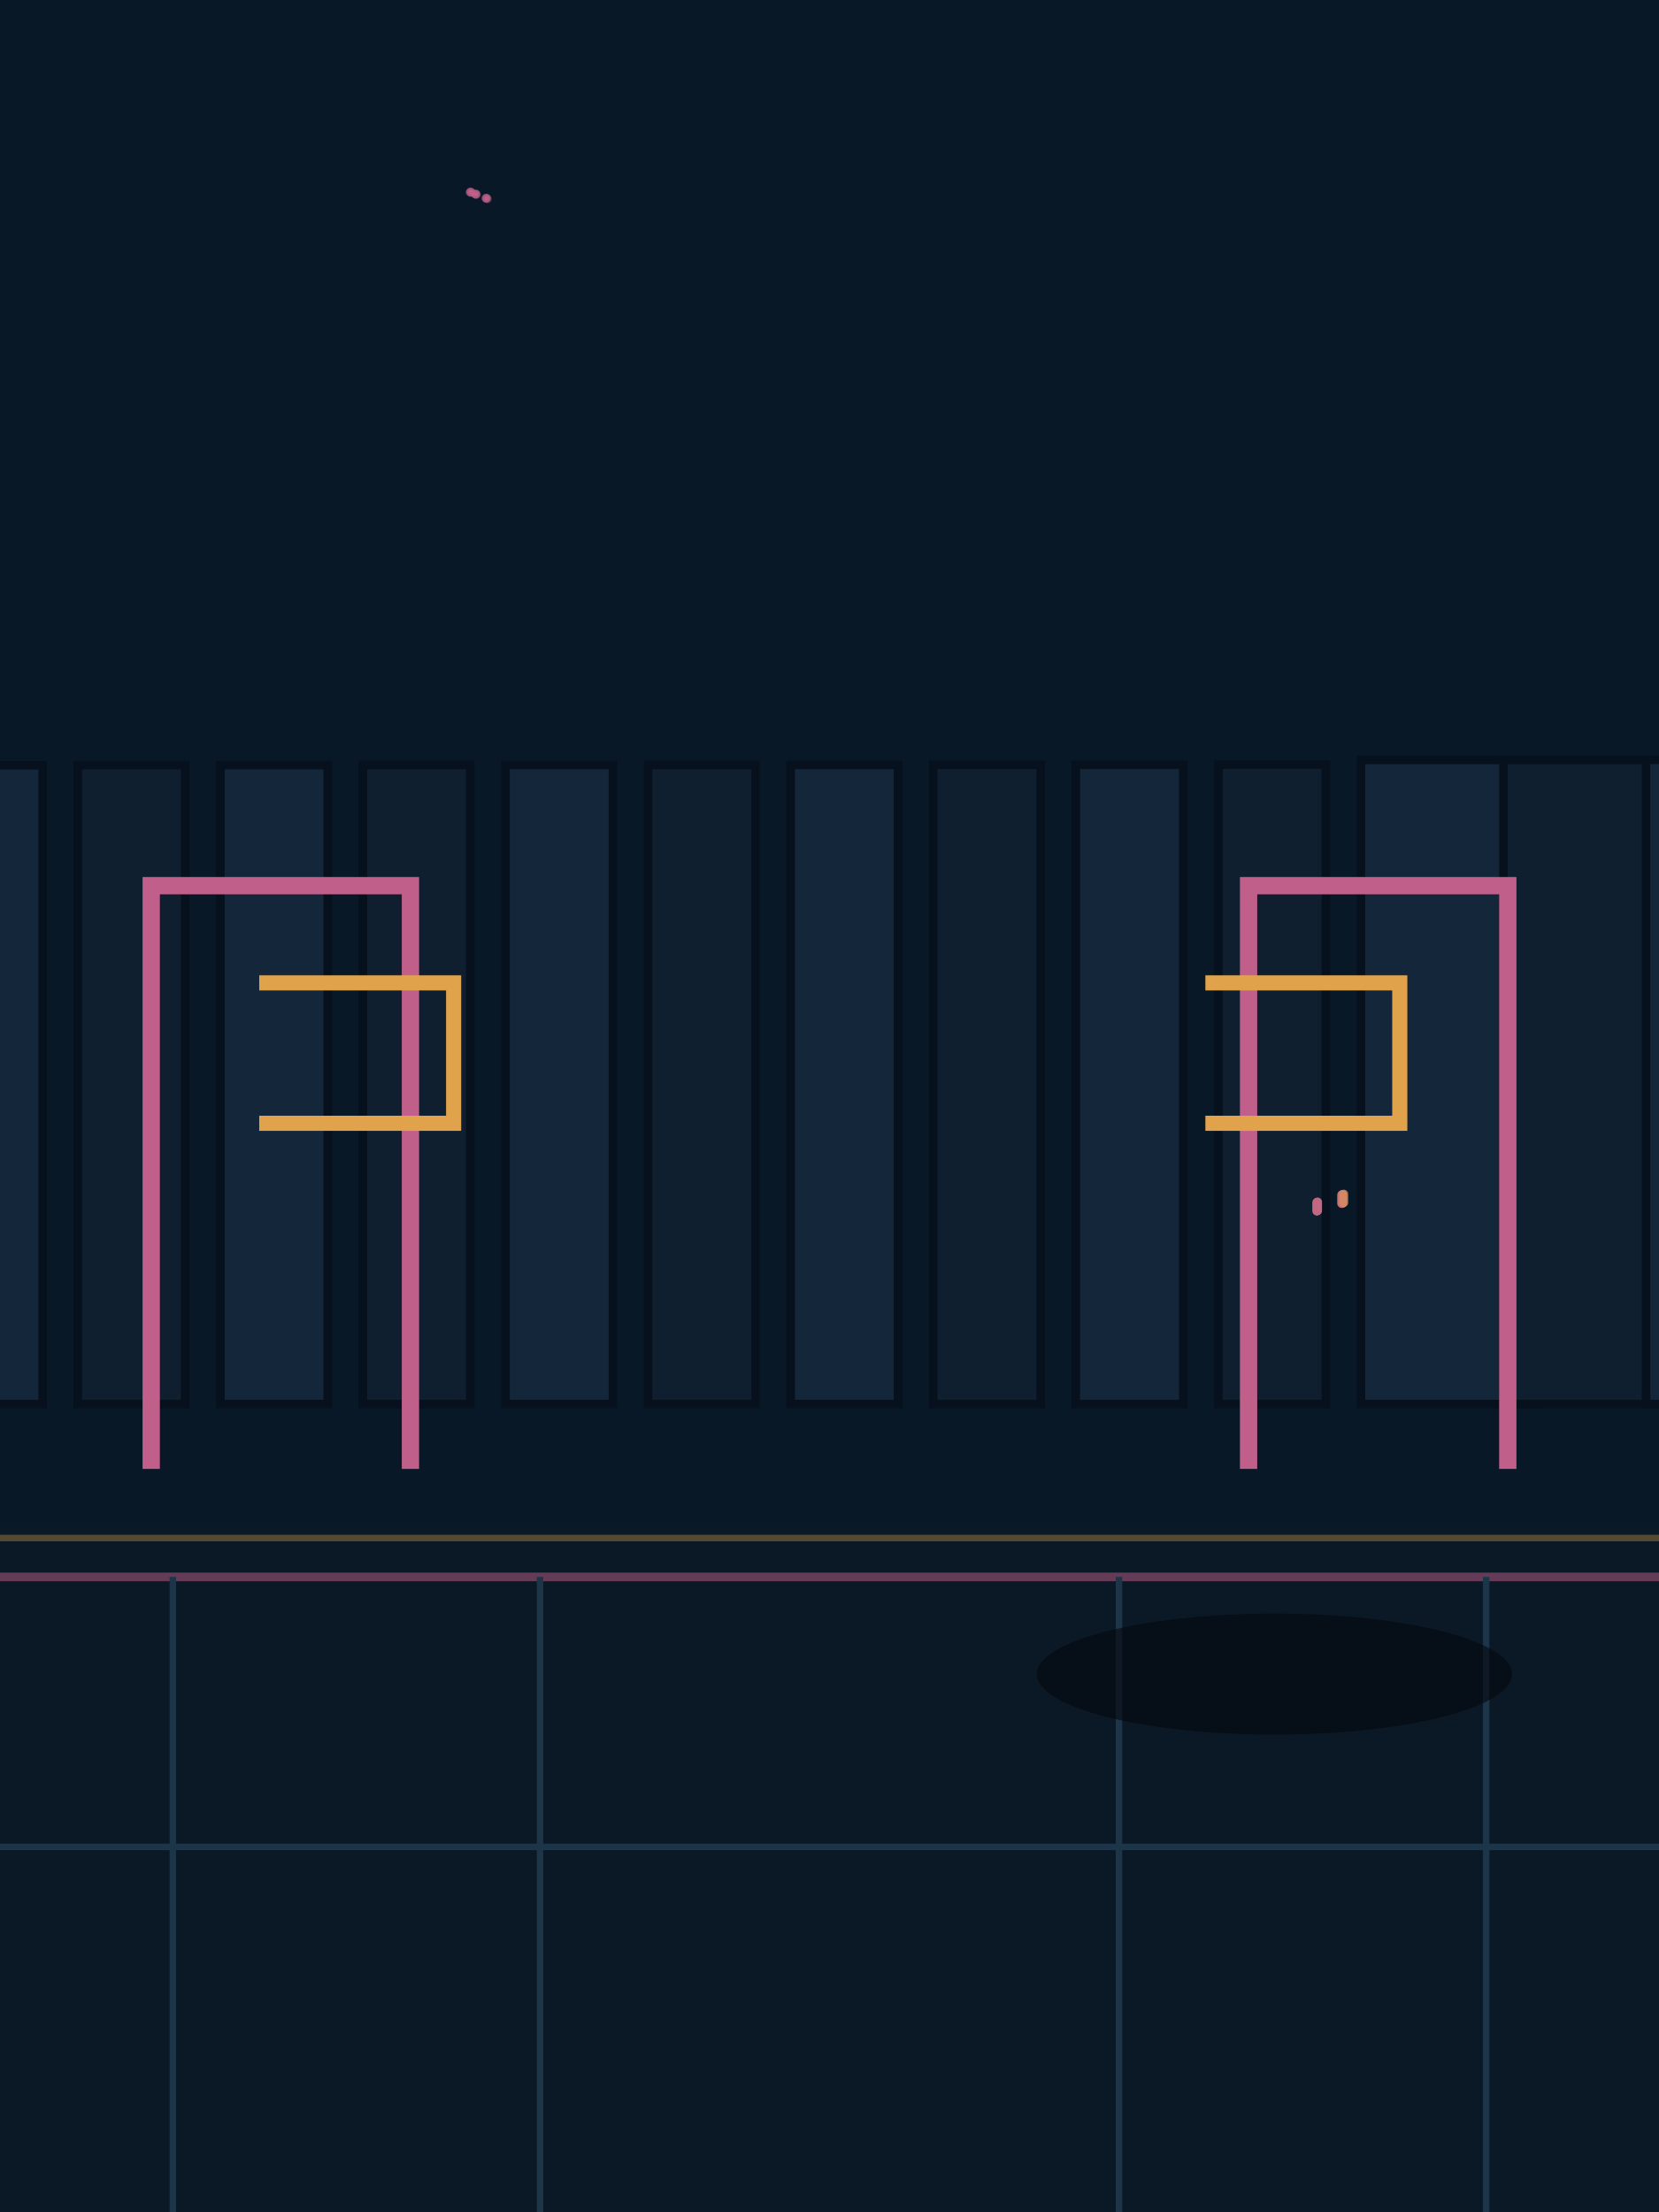
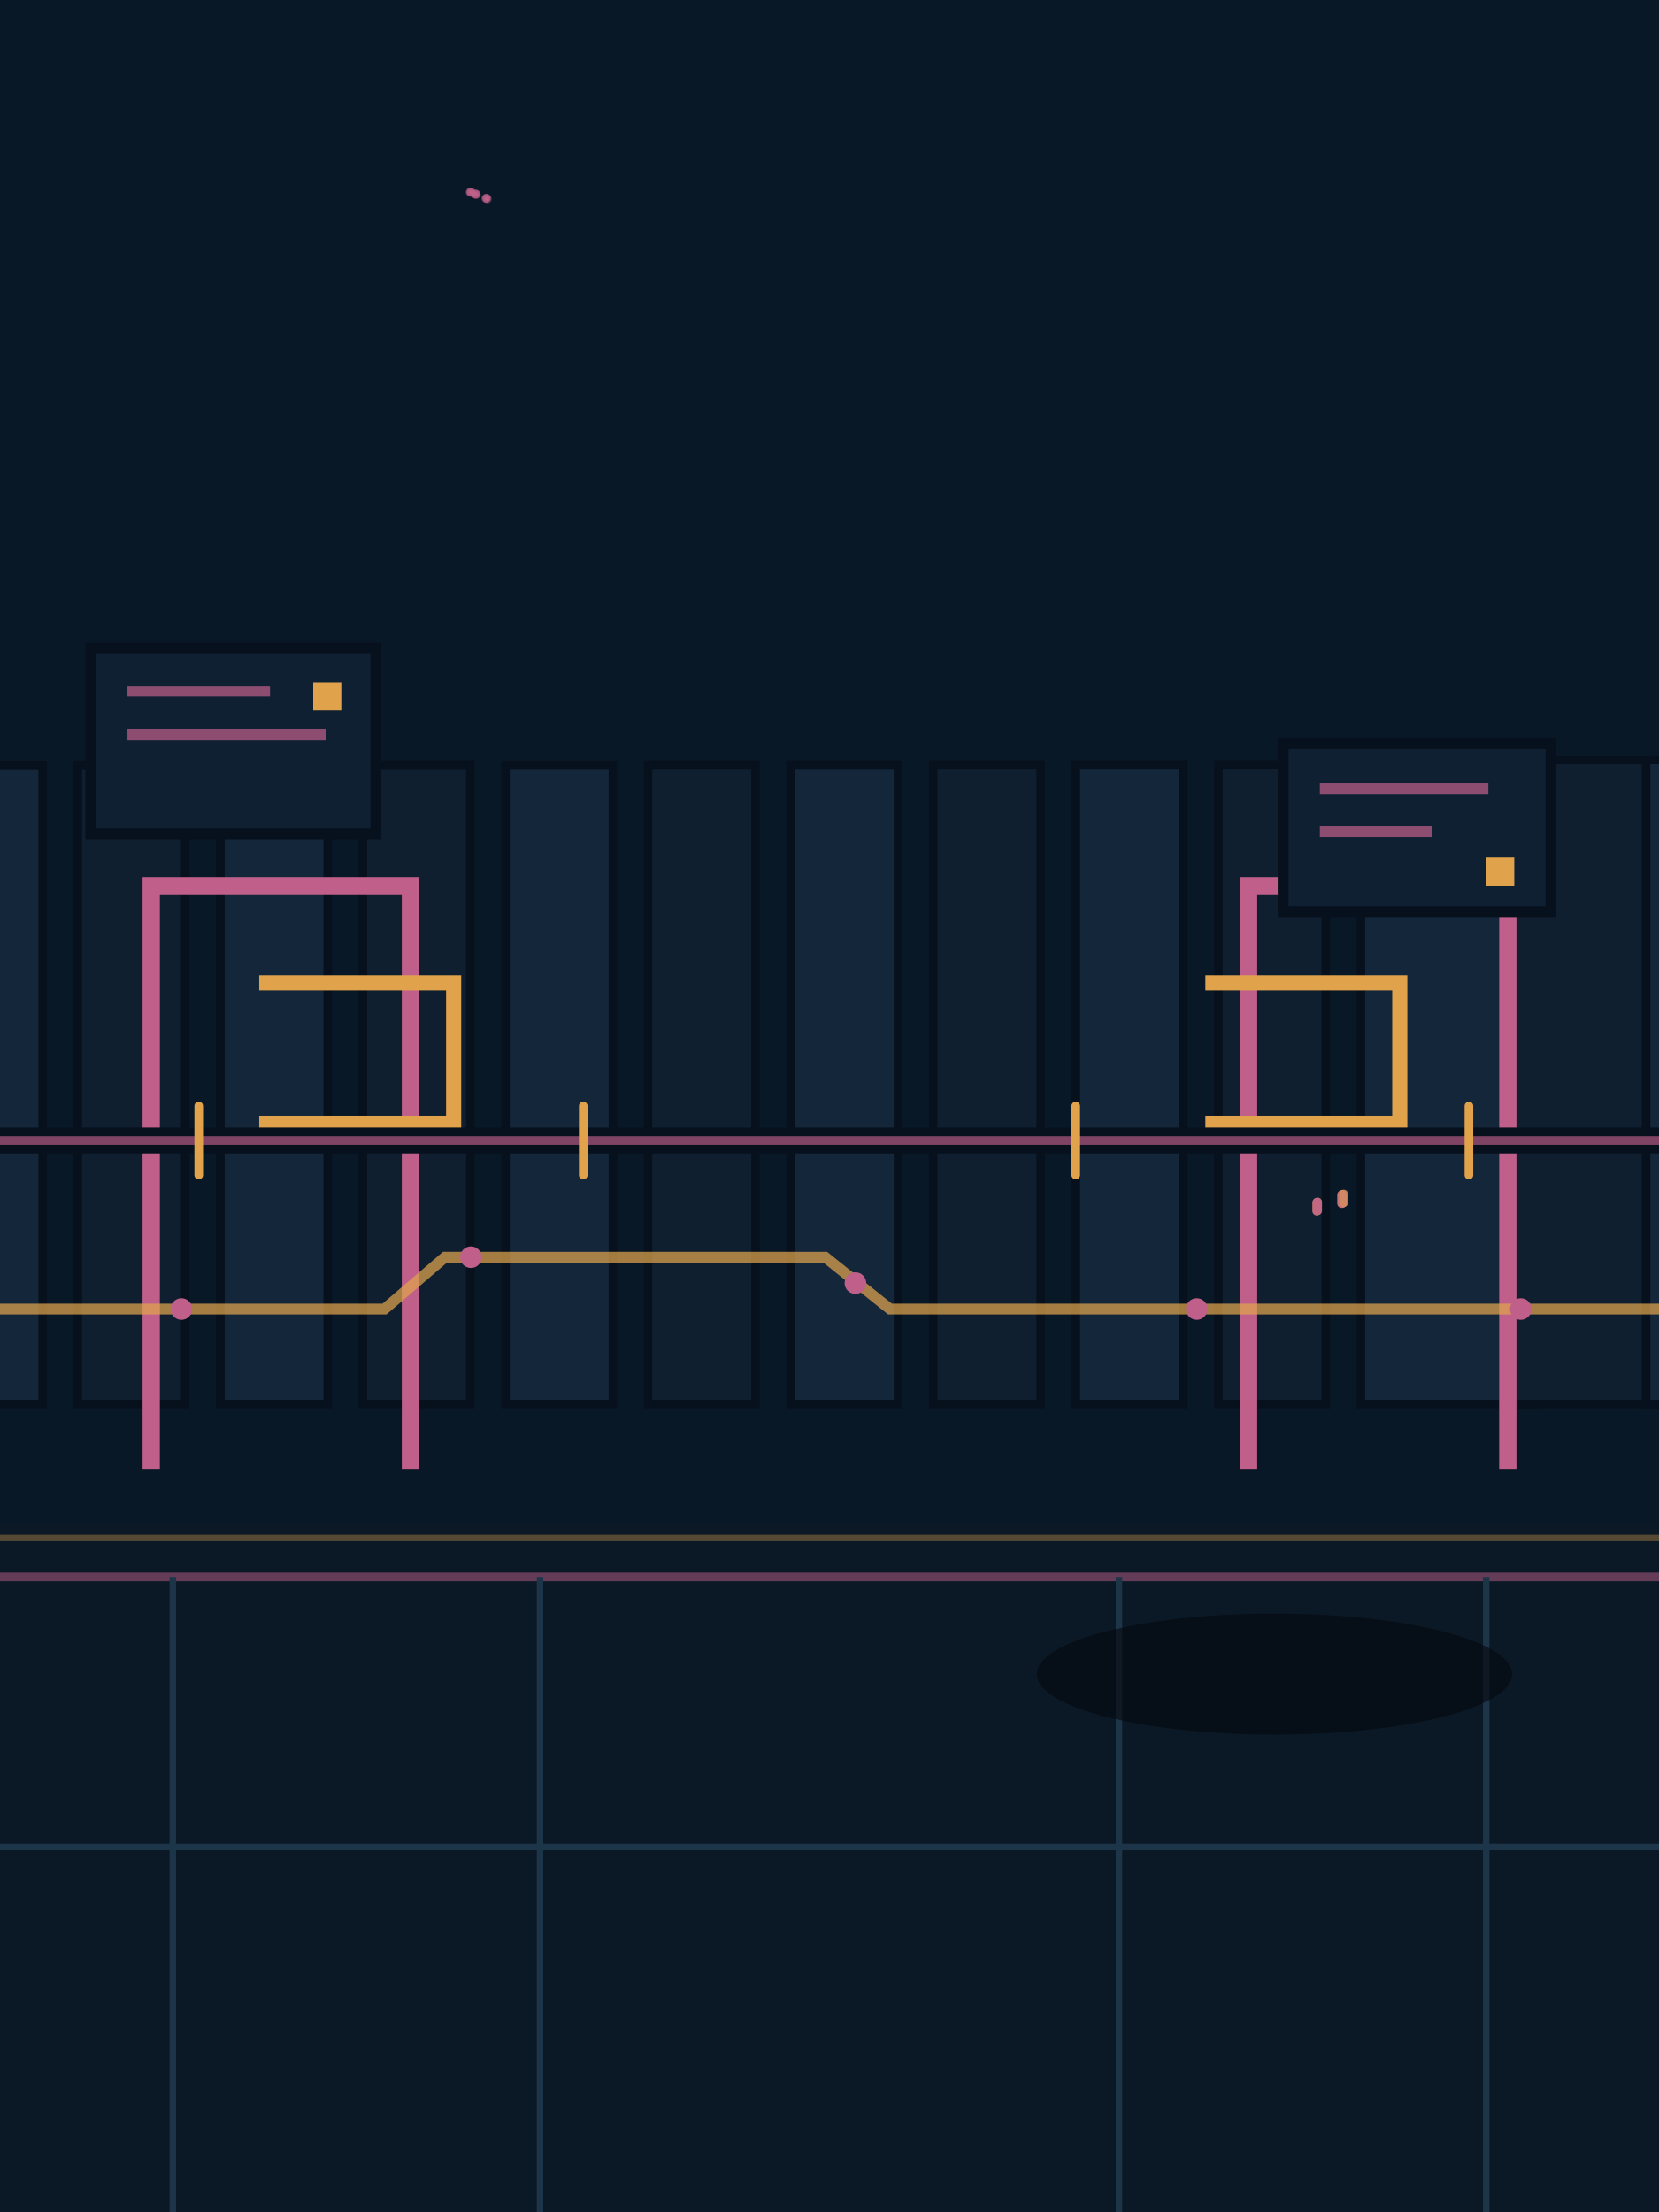
<svg xmlns="http://www.w3.org/2000/svg" width="768" height="1024" viewBox="0 0 768 1024">
  <rect width="768" height="1024" fill="#241c33" />
  <rect width="768" height="740" fill="#091827" />
  <circle cx="225.101" cy="91.89" r="1" fill="#c0608a" opacity=".35" />
  <circle cx="225.024" cy="91.86" r="2" fill="#c0608a" opacity=".35" />
  <circle cx="224.947" cy="91.83" r="1" fill="#c0608a" opacity=".35" />
  <circle cx="224.87" cy="91.8" r="2" fill="#c0608a" opacity=".35" />
  <circle cx="225.408" cy="91.77" r="1" fill="#c0608a" opacity=".35" />
  <circle cx="225.331" cy="91.74" r="2" fill="#c0608a" opacity=".35" />
  <circle cx="225.254" cy="91.71" r="1" fill="#c0608a" opacity=".35" />
  <circle cx="225.178" cy="91.68" r="2" fill="#c0608a" opacity=".35" />
  <circle cx="225.715" cy="92.13" r="1" fill="#c0608a" opacity=".35" />
  <circle cx="225.638" cy="92.1" r="2" fill="#c0608a" opacity=".35" />
  <circle cx="217.651" cy="88.98" r="1" fill="#c0608a" opacity=".35" />
  <circle cx="217.728" cy="89.01" r="2" fill="#c0608a" opacity=".35" />
  <circle cx="217.498" cy="88.92" r="1" fill="#c0608a" opacity=".35" />
  <circle cx="217.574" cy="88.95" r="2" fill="#c0608a" opacity=".35" />
  <circle cx="217.958" cy="88.86" r="1" fill="#c0608a" opacity=".35" />
  <circle cx="218.035" cy="88.89" r="2" fill="#c0608a" opacity=".35" />
  <circle cx="217.805" cy="88.8" r="1" fill="#c0608a" opacity=".35" />
  <circle cx="217.882" cy="88.83" r="2" fill="#c0608a" opacity=".35" />
  <circle cx="218.266" cy="89.22" r="1" fill="#c0608a" opacity=".35" />
  <circle cx="218.342" cy="89.25" r="2" fill="#c0608a" opacity=".35" />
  <circle cx="220.032" cy="89.91" r="1" fill="#c0608a" opacity=".35" />
  <circle cx="219.955" cy="89.88" r="2" fill="#c0608a" opacity=".35" />
  <circle cx="220.186" cy="89.97" r="1" fill="#c0608a" opacity=".35" />
  <circle cx="220.109" cy="89.94" r="2" fill="#c0608a" opacity=".35" />
  <circle cx="220.339" cy="89.79" r="1" fill="#c0608a" opacity=".35" />
  <circle cx="220.262" cy="89.76" r="2" fill="#c0608a" opacity=".35" />
  <circle cx="220.493" cy="89.85" r="1" fill="#c0608a" opacity=".35" />
  <circle cx="220.416" cy="89.82" r="2" fill="#c0608a" opacity=".35" />
  <circle cx="220.646" cy="90.15" r="1" fill="#c0608a" opacity=".35" />
  <circle cx="220.57" cy="90.12" r="2" fill="#c0608a" opacity=".35" />
  <path d="M-30 650V354.2L-30,354.2 19.739,354.2V650Z" fill="#13263a" stroke="#07111d" stroke-width="4" />
  <path d="M36 650V354.175L36,354.175 85.745,354.175V650Z" fill="#101f30" stroke="#07111d" stroke-width="4" />
  <path d="M102 650V354.15L102,354.15 151.728,354.15V650Z" fill="#13263a" stroke="#07111d" stroke-width="4" />
  <path d="M168 650V354.125L168,354.125 217.733,354.125V650Z" fill="#101f30" stroke="#07111d" stroke-width="4" />
  <path d="M234 650V354.1L234,354.1 283.761,354.1V650Z" fill="#13263a" stroke="#07111d" stroke-width="4" />
  <path d="M300 650V354.075L300,354.075 349.767,354.075V650Z" fill="#101f30" stroke="#07111d" stroke-width="4" />
  <path d="M366 650V354.05L366,354.05 415.75,354.05V650Z" fill="#13263a" stroke="#07111d" stroke-width="4" />
  <path d="M432 650V354.025L432,354.025 481.755,354.025V650Z" fill="#101f30" stroke="#07111d" stroke-width="4" />
  <path d="M498 650V354L498,354 547.783,354V650Z" fill="#13263a" stroke="#07111d" stroke-width="4" />
  <path d="M564 650V353.975L564,353.975 613.788,353.975V650Z" fill="#101f30" stroke="#07111d" stroke-width="4" />
  <path d="M630 650V351.775L630,351.775 711.072,351.775V650Z" fill="#13263a" stroke="#07111d" stroke-width="4" />
  <path d="M696 650V351.8L696,351.8 777.067,351.8V650Z" fill="#101f30" stroke="#07111d" stroke-width="4" />
  <path d="M762 650V351.725L762,351.725 843.062,351.725V650Z" fill="#13263a" stroke="#07111d" stroke-width="4" />
  <rect x="619.544" y="551.032" width="4" height="8" rx="2" fill="#e0a34c" opacity=".55" />
  <rect x="619.472" y="551.068" width="4" height="8" rx="2" fill="#c0608a" opacity=".55" />
  <rect x="619.4" y="550.96" width="4" height="8" rx="2" fill="#c0608a" opacity=".55" />
  <rect x="619.328" y="550.996" width="4" height="8" rx="2" fill="#e0a34c" opacity=".55" />
  <rect x="619.256" y="551.176" width="4" height="8" rx="2" fill="#c0608a" opacity=".55" />
  <rect x="619.184" y="551.212" width="4" height="8" rx="2" fill="#c0608a" opacity=".55" />
  <rect x="619.112" y="551.104" width="4" height="8" rx="2" fill="#e0a34c" opacity=".55" />
  <rect x="619.04" y="551.14" width="4" height="8" rx="2" fill="#c0608a" opacity=".55" />
  <rect x="620.12" y="550.744" width="4" height="8" rx="2" fill="#c0608a" opacity=".55" />
  <rect x="620.048" y="550.78" width="4" height="8" rx="2" fill="#e0a34c" opacity=".55" />
  <rect x="607.808" y="554.524" width="4" height="8" rx="2" fill="#c0608a" opacity=".55" />
  <rect x="607.88" y="554.488" width="4" height="8" rx="2" fill="#c0608a" opacity=".55" />
  <rect x="607.952" y="554.452" width="4" height="8" rx="2" fill="#e0a34c" opacity=".55" />
  <rect x="608.024" y="554.416" width="4" height="8" rx="2" fill="#c0608a" opacity=".55" />
  <rect x="607.52" y="554.668" width="4" height="8" rx="2" fill="#c0608a" opacity=".55" />
  <rect x="607.592" y="554.632" width="4" height="8" rx="2" fill="#e0a34c" opacity=".55" />
  <rect x="607.664" y="554.596" width="4" height="8" rx="2" fill="#c0608a" opacity=".55" />
  <rect x="607.736" y="554.56" width="4" height="8" rx="2" fill="#c0608a" opacity=".55" />
  <path d="M70 680V410h120v270M578 680V410h120v270" fill="none" stroke="#c0608a" stroke-width="8" />
  <path d="M120 455h90v65h-90M558 455h90v65h-90" fill="none" stroke="#e0a34c" stroke-width="7" />
+   <g id="apn-editorial-motifs">
+     <g id="billboard" fill="#102033" stroke="#07111d" stroke-width="5">
+       <path d="M42 300h132v86H42zM594 344h124v78H594z" />
+       <path d="M59 320h66M59 340h92M611 365h78M611 385h52" fill="none" stroke="#c0608a" stroke-width="5" opacity=".7" />
+       <path d="M145 316h13v13h-13zM688 397h13v13h-13z" fill="#e0a34c" stroke="none" />
+     </g>
+     <g id="signal-rail" fill="none" stroke-linecap="round">
+       <path d="M0 528H768" stroke="#07111d" stroke-width="12" />
+       <path d="M0 528H768" stroke="#c0608a" stroke-width="4" opacity=".65" />
+       <path d="M92 512v32M270 512v32M498 512v32M680 512v32" stroke="#e0a34c" stroke-width="4" />
+     </g>
+     <path id="patchline" d="M0 606h178l28-24h176l30 24h356" fill="none" stroke="#e0a34c" stroke-width="5" opacity=".72" />
+     <g id="archive-lights" fill="#c0608a">
+       <circle cx="84" cy="606" r="5" />
+       <circle cx="218" cy="582" r="5" />
+       <circle cx="396" cy="594" r="5" />
+       <circle cx="554" cy="606" r="5" />
+       <circle cx="704" cy="606" r="5" />
+     </g>
+   </g>
  <path d="M0 705H768V1024H0Z" fill="#0b1825" />
  <path d="M0 730H768" stroke="#c0608a" stroke-width="4" opacity=".5" />
  <path d="M0 855H768M80 730V1024M250 730V1024M518 730V1024M688 730V1024" stroke="#1d3548" stroke-width="3" />
  <ellipse cx="590" cy="775" rx="110" ry="28" fill="#03070d" opacity=".6" />
  <path d="M0 712H768" stroke="#e0a34c" stroke-width="3" opacity=".35" />
</svg>
